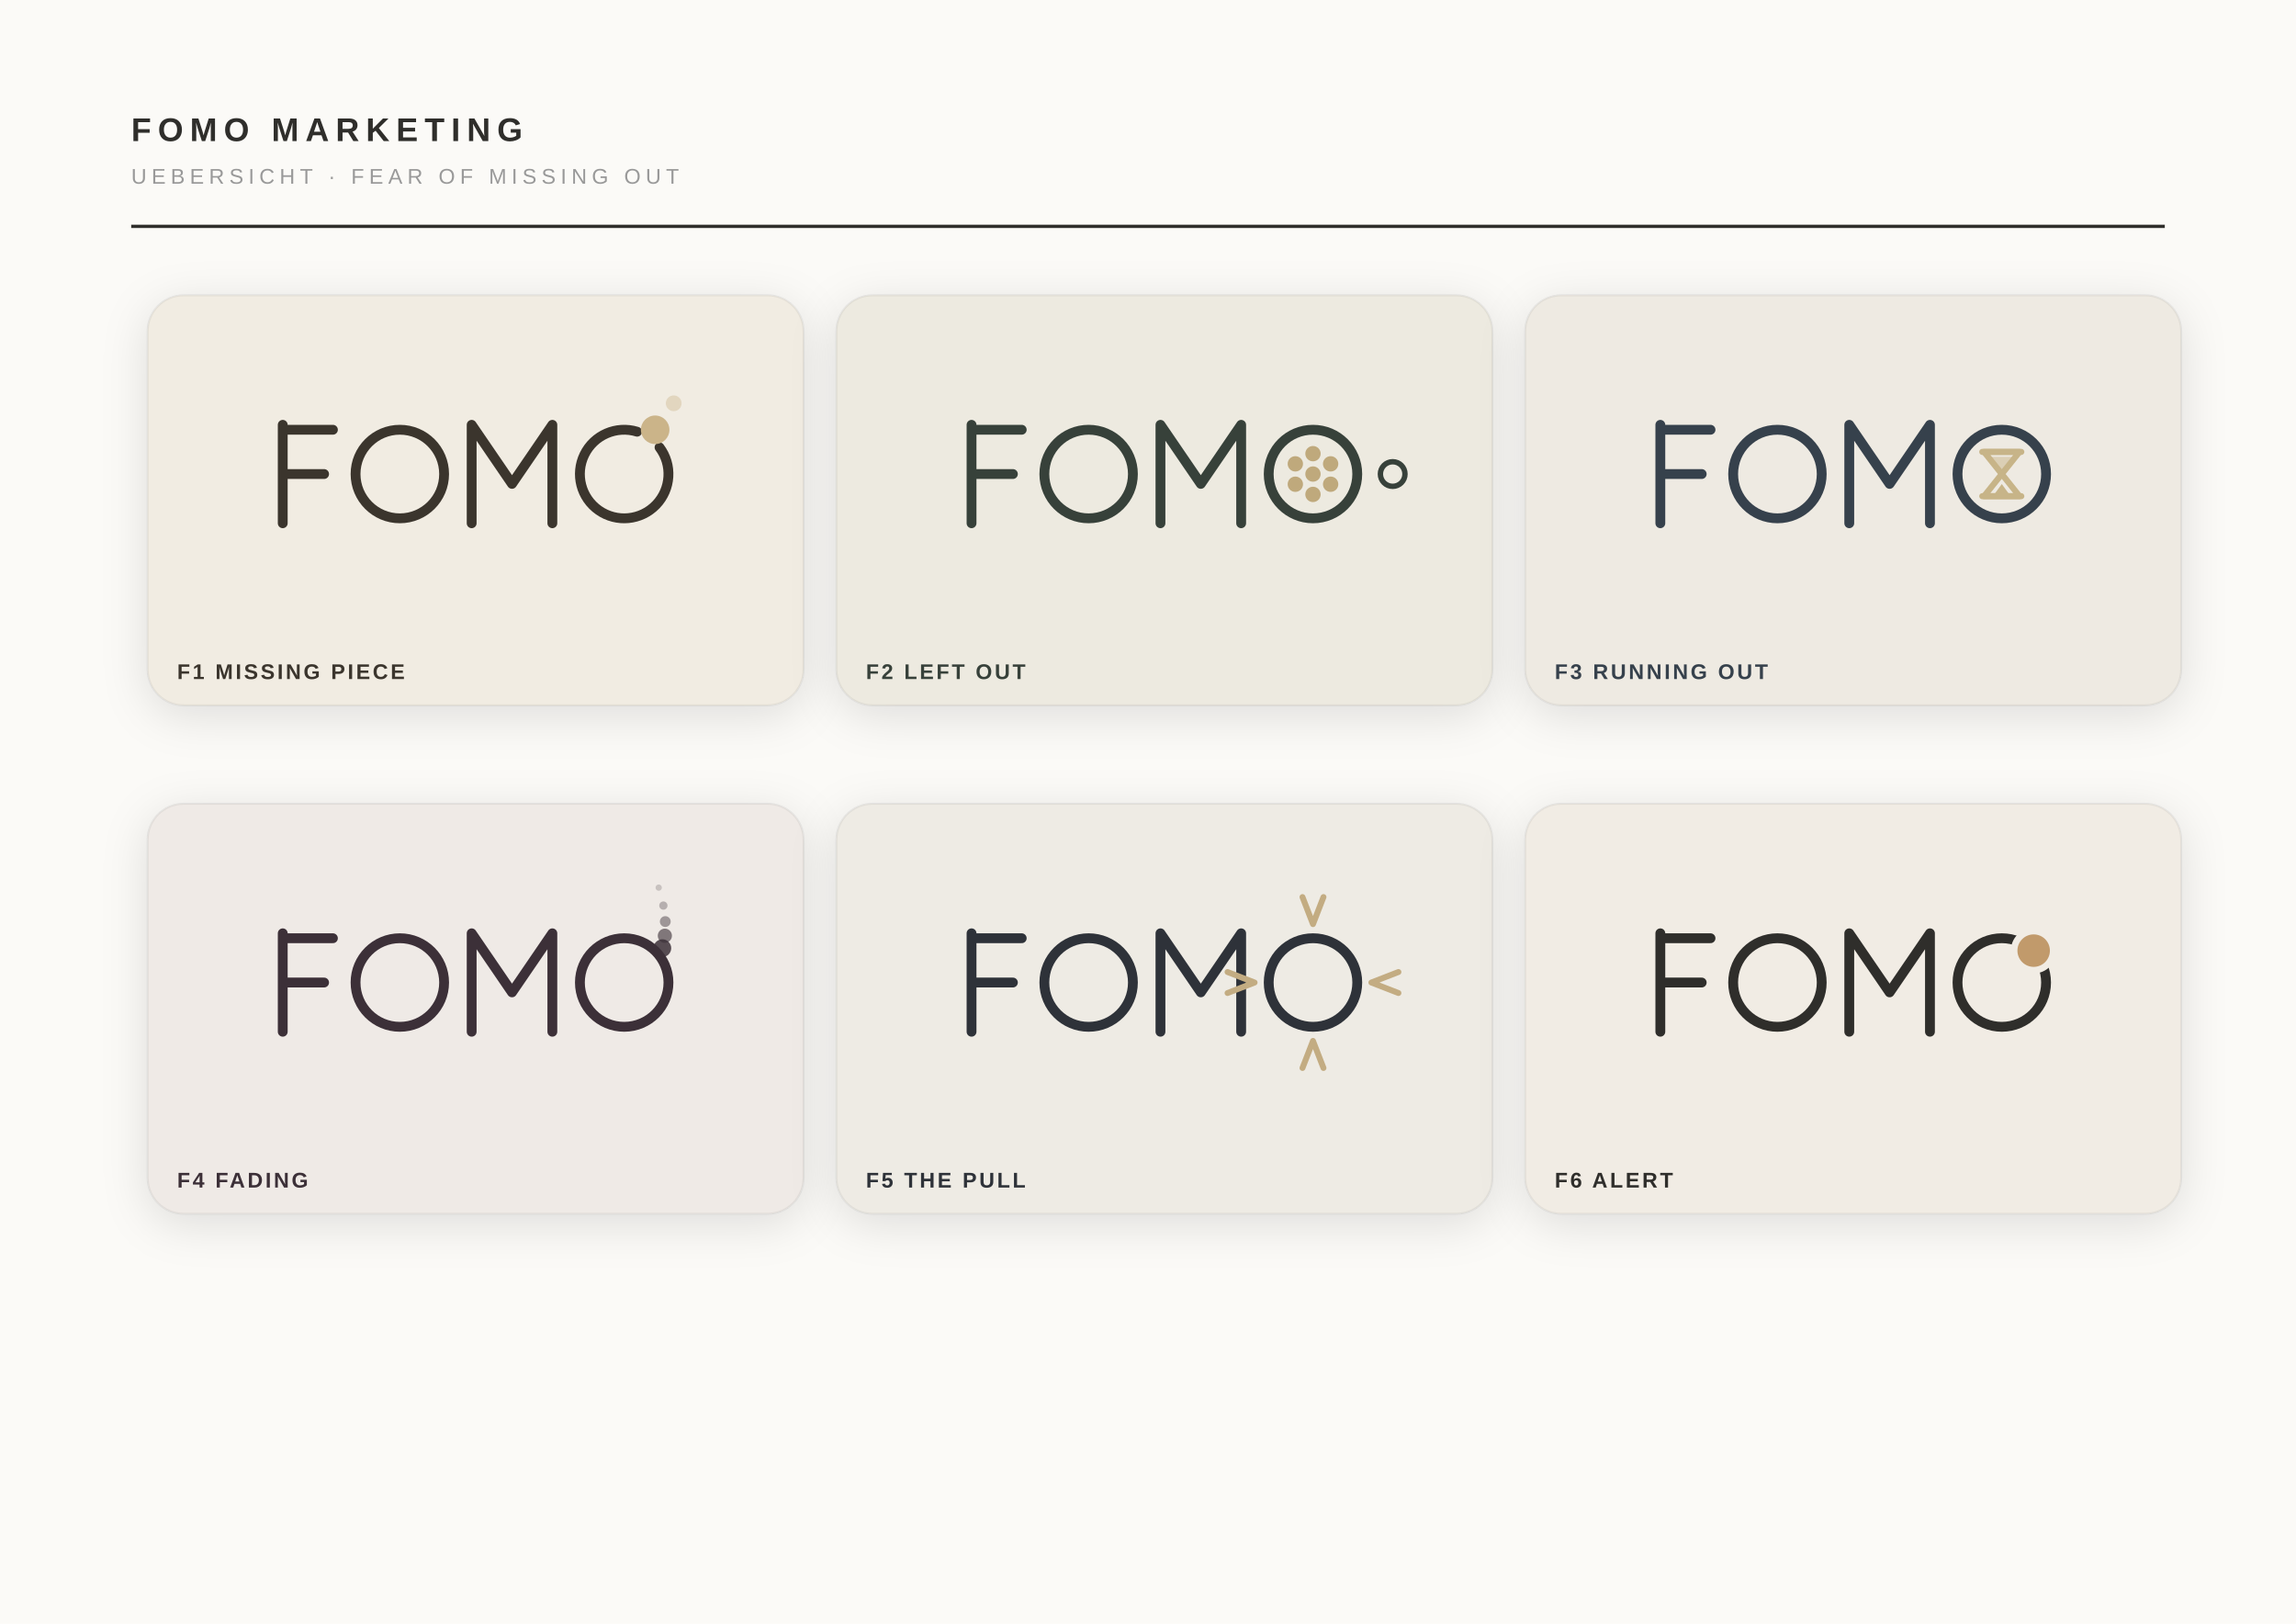
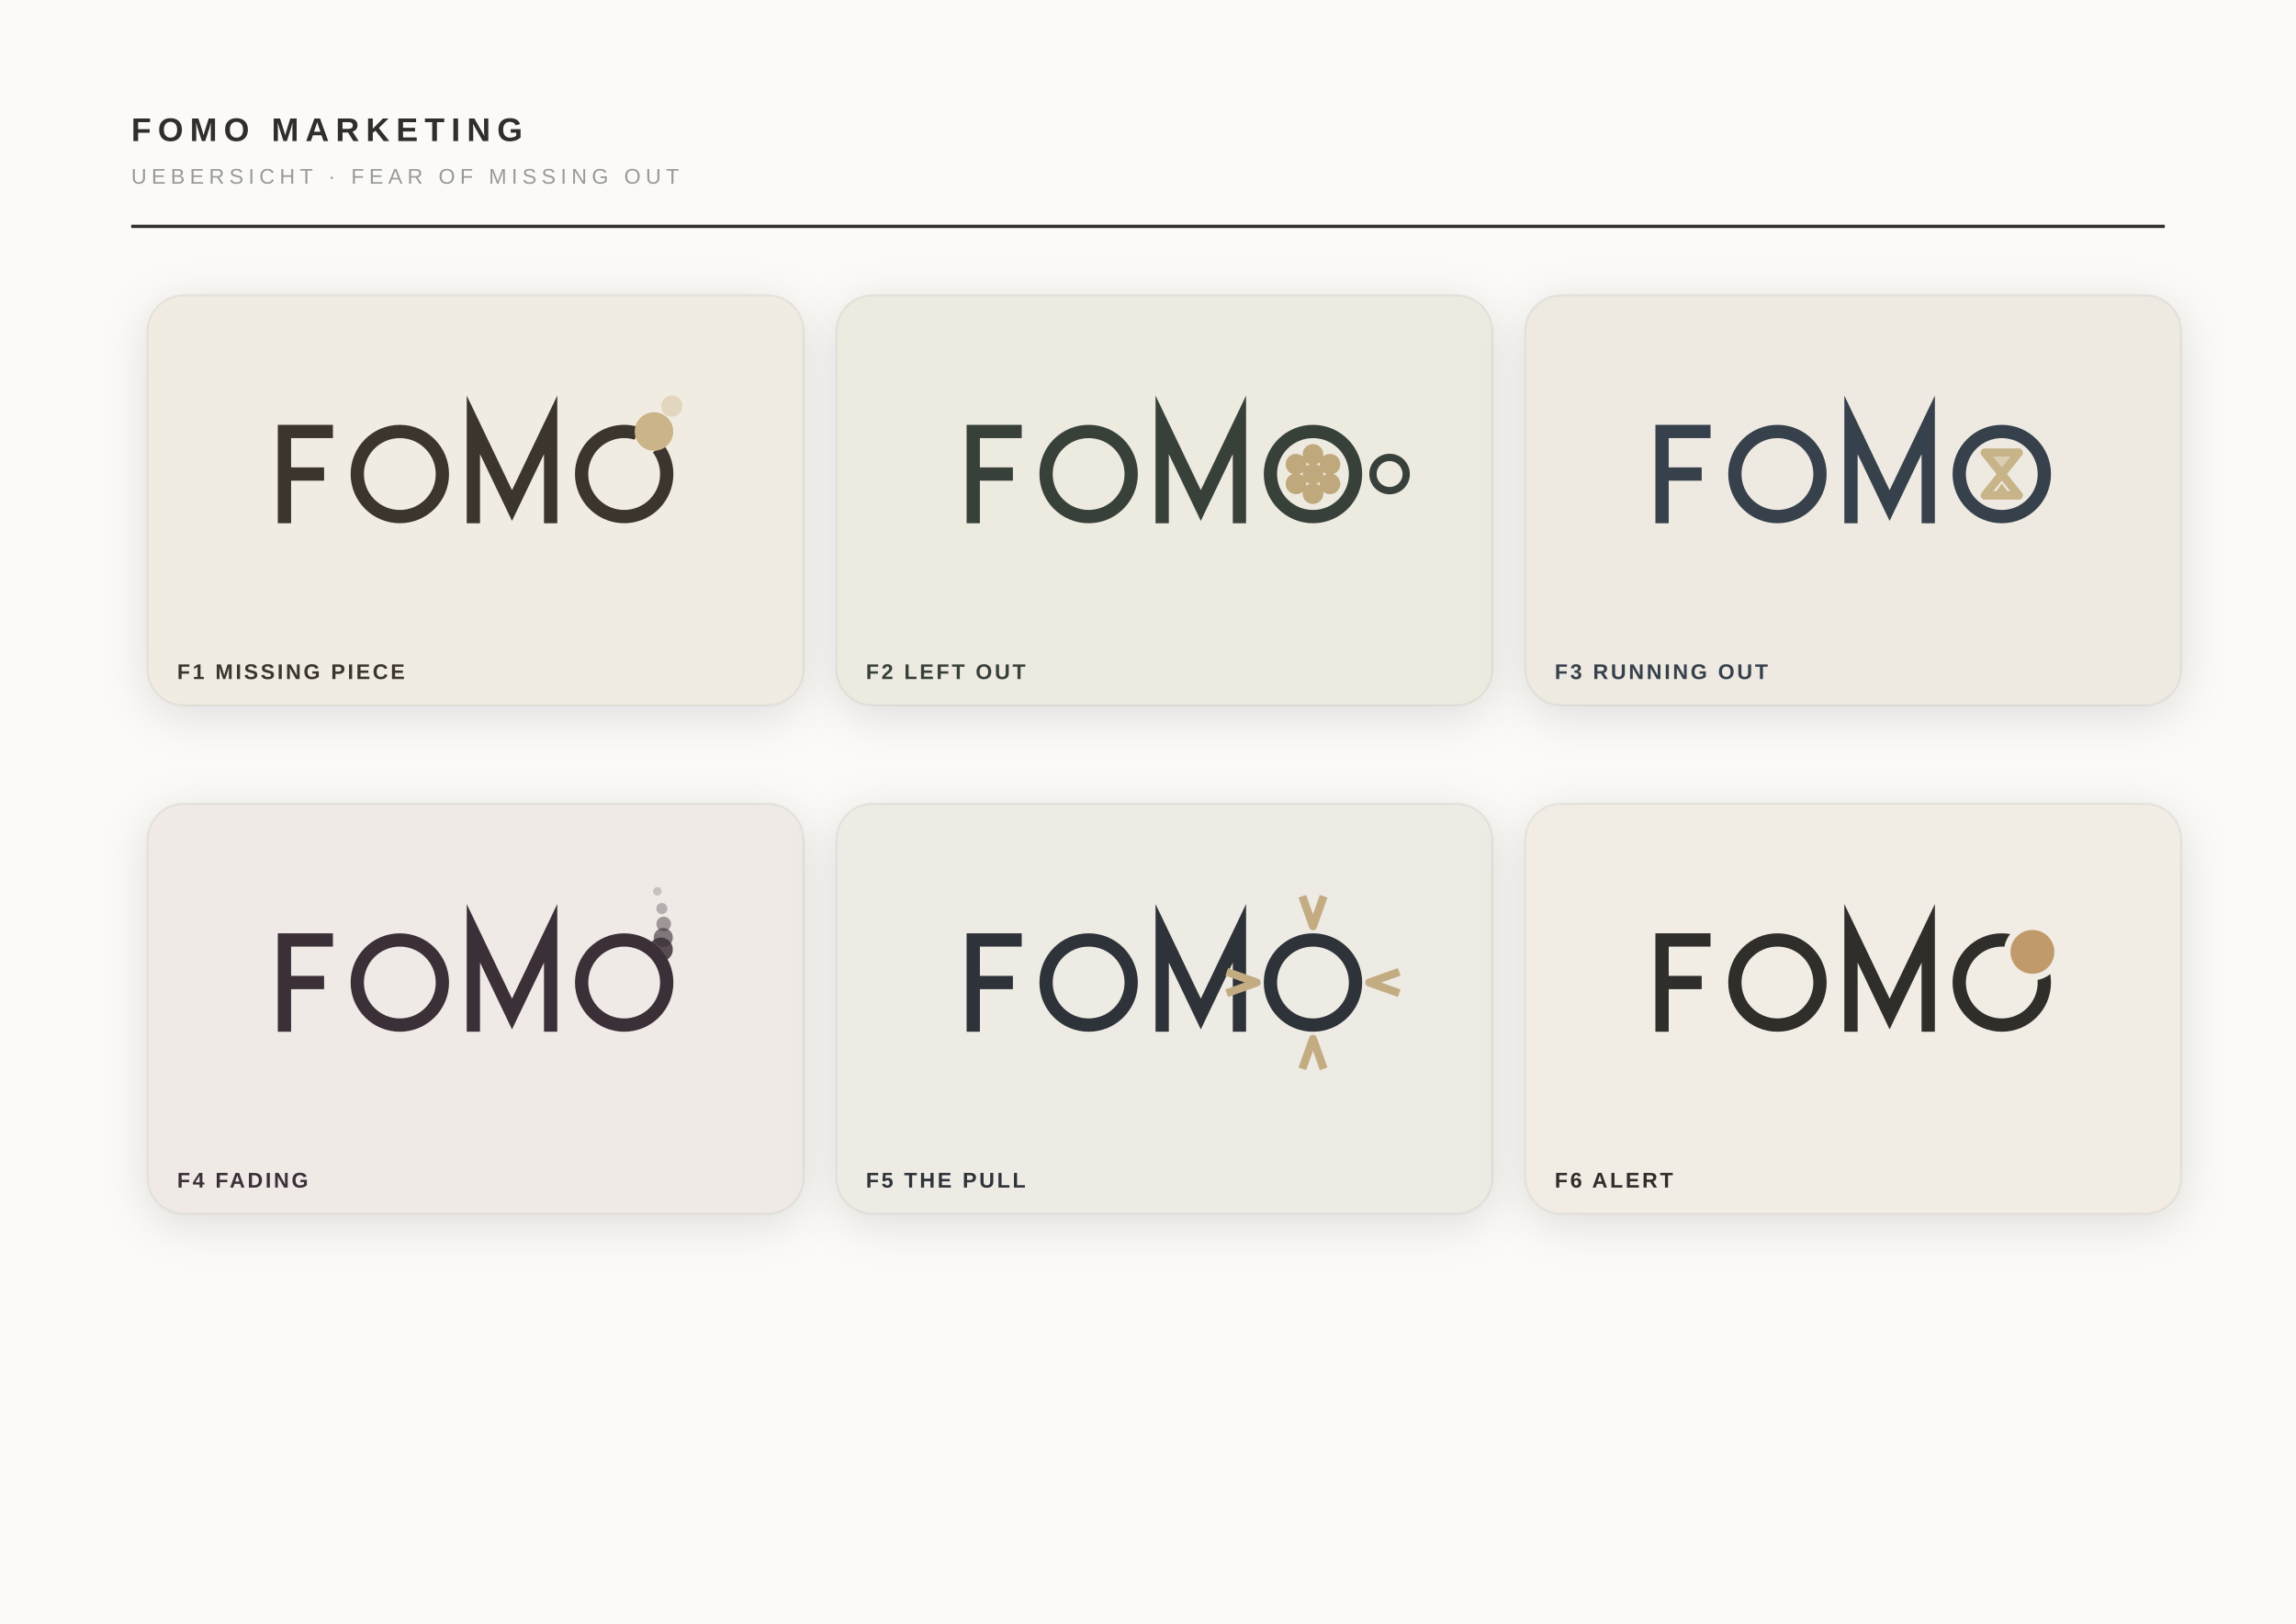
<svg xmlns="http://www.w3.org/2000/svg" width="1400" height="990" viewBox="0 0 1400 990">
  <defs>
    <filter id="soft" x="-20%" y="-20%" width="140%" height="140%">
      <feDropShadow dx="0" dy="6" stdDeviation="14" flood-color="#000" flood-opacity="0.12" />
    </filter>
  </defs>
  <rect width="1400" height="990" fill="#FBFAF7" />
  <text x="80" y="86" font-family="Liberation Sans, Arial, DejaVu Sans, sans-serif" font-size="20" font-weight="800" letter-spacing="4" fill="#2F2E2B">FOMO MARKETING</text>
  <text x="80" y="112" font-family="Liberation Sans, Arial, DejaVu Sans, sans-serif" font-size="13" letter-spacing="3" fill="#999">UEBERSICHT · FEAR OF MISSING OUT</text>
  <line x1="80" y1="138" x2="1320" y2="138" stroke="#2F2E2B" stroke-width="2" />
  <rect x="90" y="180" width="400" height="250" rx="22" fill="#F1ECE2" stroke="#0000000f" stroke-width="1.2" filter="url(#soft)" />
-   <path fill="none" stroke="#3B352D" stroke-width="6.00" stroke-linecap="round" stroke-linejoin="round" stroke-miterlimit="8" d="M 172.40 259.00 L 172.40 319.00 M 172.40 262.00 L 203.00 262.00 M 172.40 289.00 L 197.62 289.00" />
-   <circle cx="243.80" cy="289.00" r="27.00" fill="none" stroke="#3B352D" stroke-width="6.00" stroke-linecap="round" stroke-linejoin="round" stroke-miterlimit="8" />
-   <path fill="none" stroke="#3B352D" stroke-width="6.00" stroke-linecap="round" stroke-linejoin="round" stroke-miterlimit="8" d="M 287.60 319.00 L 287.60 259.00 L 312.20 295.00 L 336.80 259.00 L 336.80 319.00" />
-   <path d="M 402.16 272.75 A 27.00 27.00 0 1 1 388.49 263.18" fill="none" stroke="#3B352D" stroke-width="6.00" stroke-linecap="round" />
-   <circle cx="399.49" cy="262.02" r="8.70" fill="#CBB489" opacity="1.0" />
-   <circle cx="410.80" cy="245.87" r="4.80" fill="#CBB489" opacity="0.4" />
+   <path fill="none" stroke="#3B352D" stroke-width="8.10" stroke-linecap="butt" stroke-linejoin="miter" stroke-miterlimit="8" d="M 173.45 259.00 L 173.45 319.00 M 173.45 263.05 L 203.00 263.05 M 173.45 289.00 L 197.62 289.00" />
+   <circle cx="243.80" cy="289.00" r="25.95" fill="none" stroke="#3B352D" stroke-width="8.10" stroke-linecap="butt" stroke-linejoin="miter" stroke-miterlimit="8" />
+   <path fill="none" stroke="#3B352D" stroke-width="8.10" stroke-linecap="butt" stroke-linejoin="miter" stroke-miterlimit="8" d="M 288.65 319.00 L 288.65 259.00 L 312.20 308.20 L 335.75 259.00 L 335.75 319.00" />
+   <path d="M 401.32 273.38 A 25.95 25.95 0 1 1 388.19 264.18" fill="none" stroke="#3B352D" stroke-width="8.10" stroke-linecap="butt" />
+   <circle cx="398.76" cy="263.07" r="11.75" fill="#CBB489" opacity="1.0" />
+   <circle cx="409.62" cy="247.55" r="6.48" fill="#CBB489" opacity="0.4" />
  <text x="108" y="414" font-family="Liberation Sans, Arial, DejaVu Sans, sans-serif" font-size="13" font-weight="800" letter-spacing="1.5" fill="#3B352D">F1 MISSING PIECE</text>
  <rect x="510" y="180" width="400" height="250" rx="22" fill="#EDEAE0" stroke="#0000000f" stroke-width="1.2" filter="url(#soft)" />
-   <path fill="none" stroke="#37413A" stroke-width="6.00" stroke-linecap="round" stroke-linejoin="round" stroke-miterlimit="8" d="M 592.40 259.00 L 592.40 319.00 M 592.40 262.00 L 623.00 262.00 M 592.40 289.00 L 617.62 289.00" />
-   <circle cx="663.80" cy="289.00" r="27.00" fill="none" stroke="#37413A" stroke-width="6.00" stroke-linecap="round" stroke-linejoin="round" stroke-miterlimit="8" />
-   <path fill="none" stroke="#37413A" stroke-width="6.00" stroke-linecap="round" stroke-linejoin="round" stroke-miterlimit="8" d="M 707.60 319.00 L 707.60 259.00 L 732.20 295.00 L 756.80 259.00 L 756.80 319.00" />
-   <circle cx="800.60" cy="289.00" r="27.00" fill="none" stroke="#37413A" stroke-width="6.00" stroke-linecap="round" stroke-linejoin="round" stroke-miterlimit="8" />
-   <circle cx="800.60" cy="301.42" r="4.68" fill="#BFA97C" opacity="1.0" />
-   <circle cx="789.84" cy="282.79" r="4.68" fill="#BFA97C" opacity="1.0" />
-   <circle cx="811.36" cy="282.79" r="4.68" fill="#BFA97C" opacity="1.0" />
-   <circle cx="811.36" cy="295.21" r="4.68" fill="#BFA97C" opacity="1.0" />
-   <circle cx="789.84" cy="295.21" r="4.68" fill="#BFA97C" opacity="1.0" />
-   <circle cx="800.60" cy="276.58" r="4.68" fill="#BFA97C" opacity="1.0" />
-   <circle cx="800.60" cy="289.00" r="4.68" fill="#BFA97C" opacity="1.0" />
-   <circle cx="849.20" cy="289.00" r="7.50" fill="none" stroke="#37413A" stroke-width="3.30" opacity="1.0" />
+   <path fill="none" stroke="#37413A" stroke-width="8.10" stroke-linecap="butt" stroke-linejoin="miter" stroke-miterlimit="8" d="M 593.45 259.00 L 593.45 319.00 M 593.45 263.05 L 623.00 263.05 M 593.45 289.00 L 617.62 289.00" />
+   <circle cx="663.80" cy="289.00" r="25.95" fill="none" stroke="#37413A" stroke-width="8.10" stroke-linecap="butt" stroke-linejoin="miter" stroke-miterlimit="8" />
+   <path fill="none" stroke="#37413A" stroke-width="8.10" stroke-linecap="butt" stroke-linejoin="miter" stroke-miterlimit="8" d="M 708.65 319.00 L 708.65 259.00 L 732.20 308.20 L 755.75 259.00 L 755.75 319.00" />
+   <circle cx="800.60" cy="289.00" r="25.95" fill="none" stroke="#37413A" stroke-width="8.10" stroke-linecap="butt" stroke-linejoin="miter" stroke-miterlimit="8" />
+   <circle cx="800.60" cy="300.94" r="6.32" fill="#BFA97C" opacity="1.0" />
+   <circle cx="790.26" cy="283.03" r="6.32" fill="#BFA97C" opacity="1.0" />
+   <circle cx="810.94" cy="283.03" r="6.32" fill="#BFA97C" opacity="1.0" />
+   <circle cx="810.94" cy="294.97" r="6.32" fill="#BFA97C" opacity="1.0" />
+   <circle cx="790.26" cy="294.97" r="6.32" fill="#BFA97C" opacity="1.0" />
+   <circle cx="800.60" cy="277.06" r="6.32" fill="#BFA97C" opacity="1.0" />
+   <circle cx="800.60" cy="289.00" r="6.32" fill="#BFA97C" opacity="1.0" />
+   <circle cx="847.31" cy="289.00" r="10.13" fill="none" stroke="#37413A" stroke-width="4.46" opacity="1.0" />
  <text x="528" y="414" font-family="Liberation Sans, Arial, DejaVu Sans, sans-serif" font-size="13" font-weight="800" letter-spacing="1.5" fill="#37413A">F2 LEFT OUT</text>
  <rect x="930" y="180" width="400" height="250" rx="22" fill="#EEEAE2" stroke="#0000000f" stroke-width="1.2" filter="url(#soft)" />
-   <path fill="none" stroke="#36414C" stroke-width="6.00" stroke-linecap="round" stroke-linejoin="round" stroke-miterlimit="8" d="M 1012.40 259.00 L 1012.40 319.00 M 1012.40 262.00 L 1043.00 262.00 M 1012.40 289.00 L 1037.62 289.00" />
-   <circle cx="1083.80" cy="289.00" r="27.00" fill="none" stroke="#36414C" stroke-width="6.00" stroke-linecap="round" stroke-linejoin="round" stroke-miterlimit="8" />
-   <path fill="none" stroke="#36414C" stroke-width="6.00" stroke-linecap="round" stroke-linejoin="round" stroke-miterlimit="8" d="M 1127.60 319.00 L 1127.60 259.00 L 1152.20 295.00 L 1176.80 259.00 L 1176.80 319.00" />
-   <circle cx="1220.60" cy="289.00" r="27.00" fill="none" stroke="#36414C" stroke-width="6.00" stroke-linecap="round" stroke-linejoin="round" stroke-miterlimit="8" />
-   <path d="M 1209.8 275.5 L 1231.4 275.5 L 1220.6 289.0 L 1231.4 302.5 L 1209.8 302.5 L 1220.6 289.0 Z" fill="none" stroke="#C7B488" stroke-width="3.7" stroke-linejoin="round" />
-   <path d="M 1212.2 278.5 L 1229.0 278.5 L 1220.6 288.5 Z" fill="#C7B488" opacity="0.5" />
-   <path d="M 1215.2 302.5 L 1226.0 302.5 L 1220.6 295.1 Z" fill="#C7B488" />
-   <line x1="1208.7" y1="275.5" x2="1232.5" y2="275.5" stroke="#C7B488" stroke-width="3.7" stroke-linecap="round" />
-   <line x1="1208.7" y1="302.5" x2="1232.5" y2="302.5" stroke="#C7B488" stroke-width="3.7" stroke-linecap="round" />
+   <path fill="none" stroke="#36414C" stroke-width="8.10" stroke-linecap="butt" stroke-linejoin="miter" stroke-miterlimit="8" d="M 1013.45 259.00 L 1013.45 319.00 M 1013.45 263.05 L 1043.00 263.05 M 1013.45 289.00 L 1037.62 289.00" />
+   <circle cx="1083.80" cy="289.00" r="25.95" fill="none" stroke="#36414C" stroke-width="8.10" stroke-linecap="butt" stroke-linejoin="miter" stroke-miterlimit="8" />
+   <path fill="none" stroke="#36414C" stroke-width="8.10" stroke-linecap="butt" stroke-linejoin="miter" stroke-miterlimit="8" d="M 1128.65 319.00 L 1128.65 259.00 L 1152.20 308.20 L 1175.75 259.00 L 1175.75 319.00" />
+   <circle cx="1220.60" cy="289.00" r="25.95" fill="none" stroke="#36414C" stroke-width="8.10" stroke-linecap="butt" stroke-linejoin="miter" stroke-miterlimit="8" />
+   <path d="M 1210.2 276.0 L 1231.0 276.0 L 1220.6 289.0 L 1231.0 302.0 L 1210.2 302.0 L 1220.6 289.0 Z" fill="none" stroke="#C7B488" stroke-width="5.0" stroke-linejoin="round" />
+   <path d="M 1212.5 278.9 L 1228.7 278.9 L 1220.6 288.5 Z" fill="#C7B488" opacity="0.5" />
+   <path d="M 1215.4 302.0 L 1225.8 302.0 L 1220.6 294.8 Z" fill="#C7B488" />
+   <line x1="1209.2" y1="276.0" x2="1232.0" y2="276.0" stroke="#C7B488" stroke-width="5.0" stroke-linecap="butt" />
+   <line x1="1209.2" y1="302.0" x2="1232.0" y2="302.0" stroke="#C7B488" stroke-width="5.0" stroke-linecap="butt" />
  <text x="948" y="414" font-family="Liberation Sans, Arial, DejaVu Sans, sans-serif" font-size="13" font-weight="800" letter-spacing="1.5" fill="#36414C">F3 RUNNING OUT</text>
  <rect x="90" y="490" width="400" height="250" rx="22" fill="#EFEAE6" stroke="#0000000f" stroke-width="1.2" filter="url(#soft)" />
-   <path fill="none" stroke="#3C3038" stroke-width="6.00" stroke-linecap="round" stroke-linejoin="round" stroke-miterlimit="8" d="M 172.40 569.00 L 172.40 629.00 M 172.40 572.00 L 203.00 572.00 M 172.40 599.00 L 197.62 599.00" />
-   <circle cx="243.80" cy="599.00" r="27.00" fill="none" stroke="#3C3038" stroke-width="6.00" stroke-linecap="round" stroke-linejoin="round" stroke-miterlimit="8" />
-   <path fill="none" stroke="#3C3038" stroke-width="6.00" stroke-linecap="round" stroke-linejoin="round" stroke-miterlimit="8" d="M 287.60 629.00 L 287.60 569.00 L 312.20 605.00 L 336.80 569.00 L 336.80 629.00" />
-   <circle cx="380.60" cy="599.00" r="27.00" fill="none" stroke="#3C3038" stroke-width="6.00" stroke-linecap="round" stroke-linejoin="round" stroke-miterlimit="8" />
-   <circle cx="403.88" cy="578.04" r="5.40" fill="#3C3038" opacity="0.85" />
-   <circle cx="405.40" cy="570.47" r="4.32" fill="#3C3038" opacity="0.62" />
-   <circle cx="405.66" cy="561.84" r="3.30" fill="#3C3038" opacity="0.45" />
-   <circle cx="404.50" cy="552.09" r="2.52" fill="#3C3038" opacity="0.32" />
-   <circle cx="401.65" cy="541.15" r="1.92" fill="#3C3038" opacity="0.22" />
+   <path fill="none" stroke="#3C3038" stroke-width="8.10" stroke-linecap="butt" stroke-linejoin="miter" stroke-miterlimit="8" d="M 173.45 569.00 L 173.45 629.00 M 173.45 573.05 L 203.00 573.05 M 173.45 599.00 L 197.62 599.00" />
+   <circle cx="243.80" cy="599.00" r="25.95" fill="none" stroke="#3C3038" stroke-width="8.10" stroke-linecap="butt" stroke-linejoin="miter" stroke-miterlimit="8" />
+   <path fill="none" stroke="#3C3038" stroke-width="8.10" stroke-linecap="butt" stroke-linejoin="miter" stroke-miterlimit="8" d="M 288.65 629.00 L 288.65 569.00 L 312.20 618.20 L 335.75 569.00 L 335.75 629.00" />
+   <circle cx="380.60" cy="599.00" r="25.95" fill="none" stroke="#3C3038" stroke-width="8.10" stroke-linecap="butt" stroke-linejoin="miter" stroke-miterlimit="8" />
+   <circle cx="402.97" cy="578.86" r="7.29" fill="#3C3038" opacity="0.85" />
+   <circle cx="404.43" cy="571.58" r="5.83" fill="#3C3038" opacity="0.62" />
+   <circle cx="404.69" cy="563.29" r="4.46" fill="#3C3038" opacity="0.45" />
+   <circle cx="403.57" cy="553.91" r="3.40" fill="#3C3038" opacity="0.32" />
+   <circle cx="400.84" cy="543.40" r="2.59" fill="#3C3038" opacity="0.22" />
  <text x="108" y="724" font-family="Liberation Sans, Arial, DejaVu Sans, sans-serif" font-size="13" font-weight="800" letter-spacing="1.5" fill="#3C3038">F4 FADING</text>
  <rect x="510" y="490" width="400" height="250" rx="22" fill="#EEEBE4" stroke="#0000000f" stroke-width="1.2" filter="url(#soft)" />
-   <path fill="none" stroke="#2E3239" stroke-width="6.00" stroke-linecap="round" stroke-linejoin="round" stroke-miterlimit="8" d="M 592.40 569.00 L 592.40 629.00 M 592.40 572.00 L 623.00 572.00 M 592.40 599.00 L 617.62 599.00" />
-   <circle cx="663.80" cy="599.00" r="27.00" fill="none" stroke="#2E3239" stroke-width="6.00" stroke-linecap="round" stroke-linejoin="round" stroke-miterlimit="8" />
-   <path fill="none" stroke="#2E3239" stroke-width="6.00" stroke-linecap="round" stroke-linejoin="round" stroke-miterlimit="8" d="M 707.60 629.00 L 707.60 569.00 L 732.20 605.00 L 756.80 569.00 L 756.80 629.00" />
-   <circle cx="800.60" cy="599.00" r="27.00" fill="none" stroke="#2E3239" stroke-width="6.00" stroke-linecap="round" stroke-linejoin="round" stroke-miterlimit="8" />
-   <path d="M 807.0 546.9 L 800.6 563.4 L 794.2 546.9" fill="none" stroke="#C3AC82" stroke-width="3.6" stroke-linecap="round" stroke-linejoin="round" />
-   <path d="M 852.7 605.4 L 836.2 599.0 L 852.7 592.6" fill="none" stroke="#C3AC82" stroke-width="3.6" stroke-linecap="round" stroke-linejoin="round" />
-   <path d="M 794.2 651.1 L 800.6 634.6 L 807.0 651.1" fill="none" stroke="#C3AC82" stroke-width="3.6" stroke-linecap="round" stroke-linejoin="round" />
-   <path d="M 748.5 592.6 L 765.0 599.0 L 748.5 605.4" fill="none" stroke="#C3AC82" stroke-width="3.6" stroke-linecap="round" stroke-linejoin="round" />
+   <path fill="none" stroke="#2E3239" stroke-width="8.10" stroke-linecap="butt" stroke-linejoin="miter" stroke-miterlimit="8" d="M 593.45 569.00 L 593.45 629.00 M 593.45 573.05 L 623.00 573.05 M 593.45 599.00 L 617.62 599.00" />
+   <circle cx="663.80" cy="599.00" r="25.95" fill="none" stroke="#2E3239" stroke-width="8.10" stroke-linecap="butt" stroke-linejoin="miter" stroke-miterlimit="8" />
+   <path fill="none" stroke="#2E3239" stroke-width="8.10" stroke-linecap="butt" stroke-linejoin="miter" stroke-miterlimit="8" d="M 708.65 629.00 L 708.65 569.00 L 732.20 618.20 L 755.75 569.00 L 755.75 629.00" />
+   <circle cx="800.60" cy="599.00" r="25.95" fill="none" stroke="#2E3239" stroke-width="8.10" stroke-linecap="butt" stroke-linejoin="miter" stroke-miterlimit="8" />
+   <path d="M 807.1 546.4 L 800.6 564.7 L 794.1 546.4" fill="none" stroke="#C3AC82" stroke-width="4.9" stroke-linecap="butt" stroke-linejoin="round" />
+   <path d="M 853.2 605.5 L 834.9 599.0 L 853.2 592.5" fill="none" stroke="#C3AC82" stroke-width="4.9" stroke-linecap="butt" stroke-linejoin="round" />
+   <path d="M 794.1 651.6 L 800.6 633.3 L 807.1 651.6" fill="none" stroke="#C3AC82" stroke-width="4.9" stroke-linecap="butt" stroke-linejoin="round" />
+   <path d="M 748.0 592.5 L 766.3 599.0 L 748.0 605.5" fill="none" stroke="#C3AC82" stroke-width="4.9" stroke-linecap="butt" stroke-linejoin="round" />
  <text x="528" y="724" font-family="Liberation Sans, Arial, DejaVu Sans, sans-serif" font-size="13" font-weight="800" letter-spacing="1.5" fill="#2E3239">F5 THE PULL</text>
  <rect x="930" y="490" width="400" height="250" rx="22" fill="#F1ECE4" stroke="#0000000f" stroke-width="1.2" filter="url(#soft)" />
-   <path fill="none" stroke="#2F2E2B" stroke-width="6.00" stroke-linecap="round" stroke-linejoin="round" stroke-miterlimit="8" d="M 1012.40 569.00 L 1012.40 629.00 M 1012.40 572.00 L 1043.00 572.00 M 1012.40 599.00 L 1037.62 599.00" />
-   <circle cx="1083.80" cy="599.00" r="27.00" fill="none" stroke="#2F2E2B" stroke-width="6.00" stroke-linecap="round" stroke-linejoin="round" stroke-miterlimit="8" />
-   <path fill="none" stroke="#2F2E2B" stroke-width="6.00" stroke-linecap="round" stroke-linejoin="round" stroke-miterlimit="8" d="M 1127.60 629.00 L 1127.60 569.00 L 1152.20 605.00 L 1176.80 569.00 L 1176.80 629.00" />
-   <circle cx="1220.60" cy="599.00" r="27.00" fill="none" stroke="#2F2E2B" stroke-width="6.00" stroke-linecap="round" stroke-linejoin="round" stroke-miterlimit="8" />
-   <circle cx="1240.04" cy="579.56" r="13.90" fill="#F1ECE4" opacity="1.0" />
-   <circle cx="1240.04" cy="579.56" r="9.90" fill="#C19A6B" opacity="1.0" />
+   <path fill="none" stroke="#2F2E2B" stroke-width="8.10" stroke-linecap="butt" stroke-linejoin="miter" stroke-miterlimit="8" d="M 1013.45 569.00 L 1013.45 629.00 M 1013.45 573.05 L 1043.00 573.05 M 1013.45 599.00 L 1037.62 599.00" />
+   <circle cx="1083.80" cy="599.00" r="25.95" fill="none" stroke="#2F2E2B" stroke-width="8.10" stroke-linecap="butt" stroke-linejoin="miter" stroke-miterlimit="8" />
+   <path fill="none" stroke="#2F2E2B" stroke-width="8.10" stroke-linecap="butt" stroke-linejoin="miter" stroke-miterlimit="8" d="M 1128.65 629.00 L 1128.65 569.00 L 1152.20 618.20 L 1175.75 569.00 L 1175.75 629.00" />
+   <circle cx="1220.60" cy="599.00" r="25.95" fill="none" stroke="#2F2E2B" stroke-width="8.10" stroke-linecap="butt" stroke-linejoin="miter" stroke-miterlimit="8" />
+   <circle cx="1239.28" cy="580.32" r="17.37" fill="#F1ECE4" opacity="1.0" />
+   <circle cx="1239.28" cy="580.32" r="13.37" fill="#C19A6B" opacity="1.0" />
  <text x="948" y="724" font-family="Liberation Sans, Arial, DejaVu Sans, sans-serif" font-size="13" font-weight="800" letter-spacing="1.5" fill="#2F2E2B">F6 ALERT</text>
</svg>
